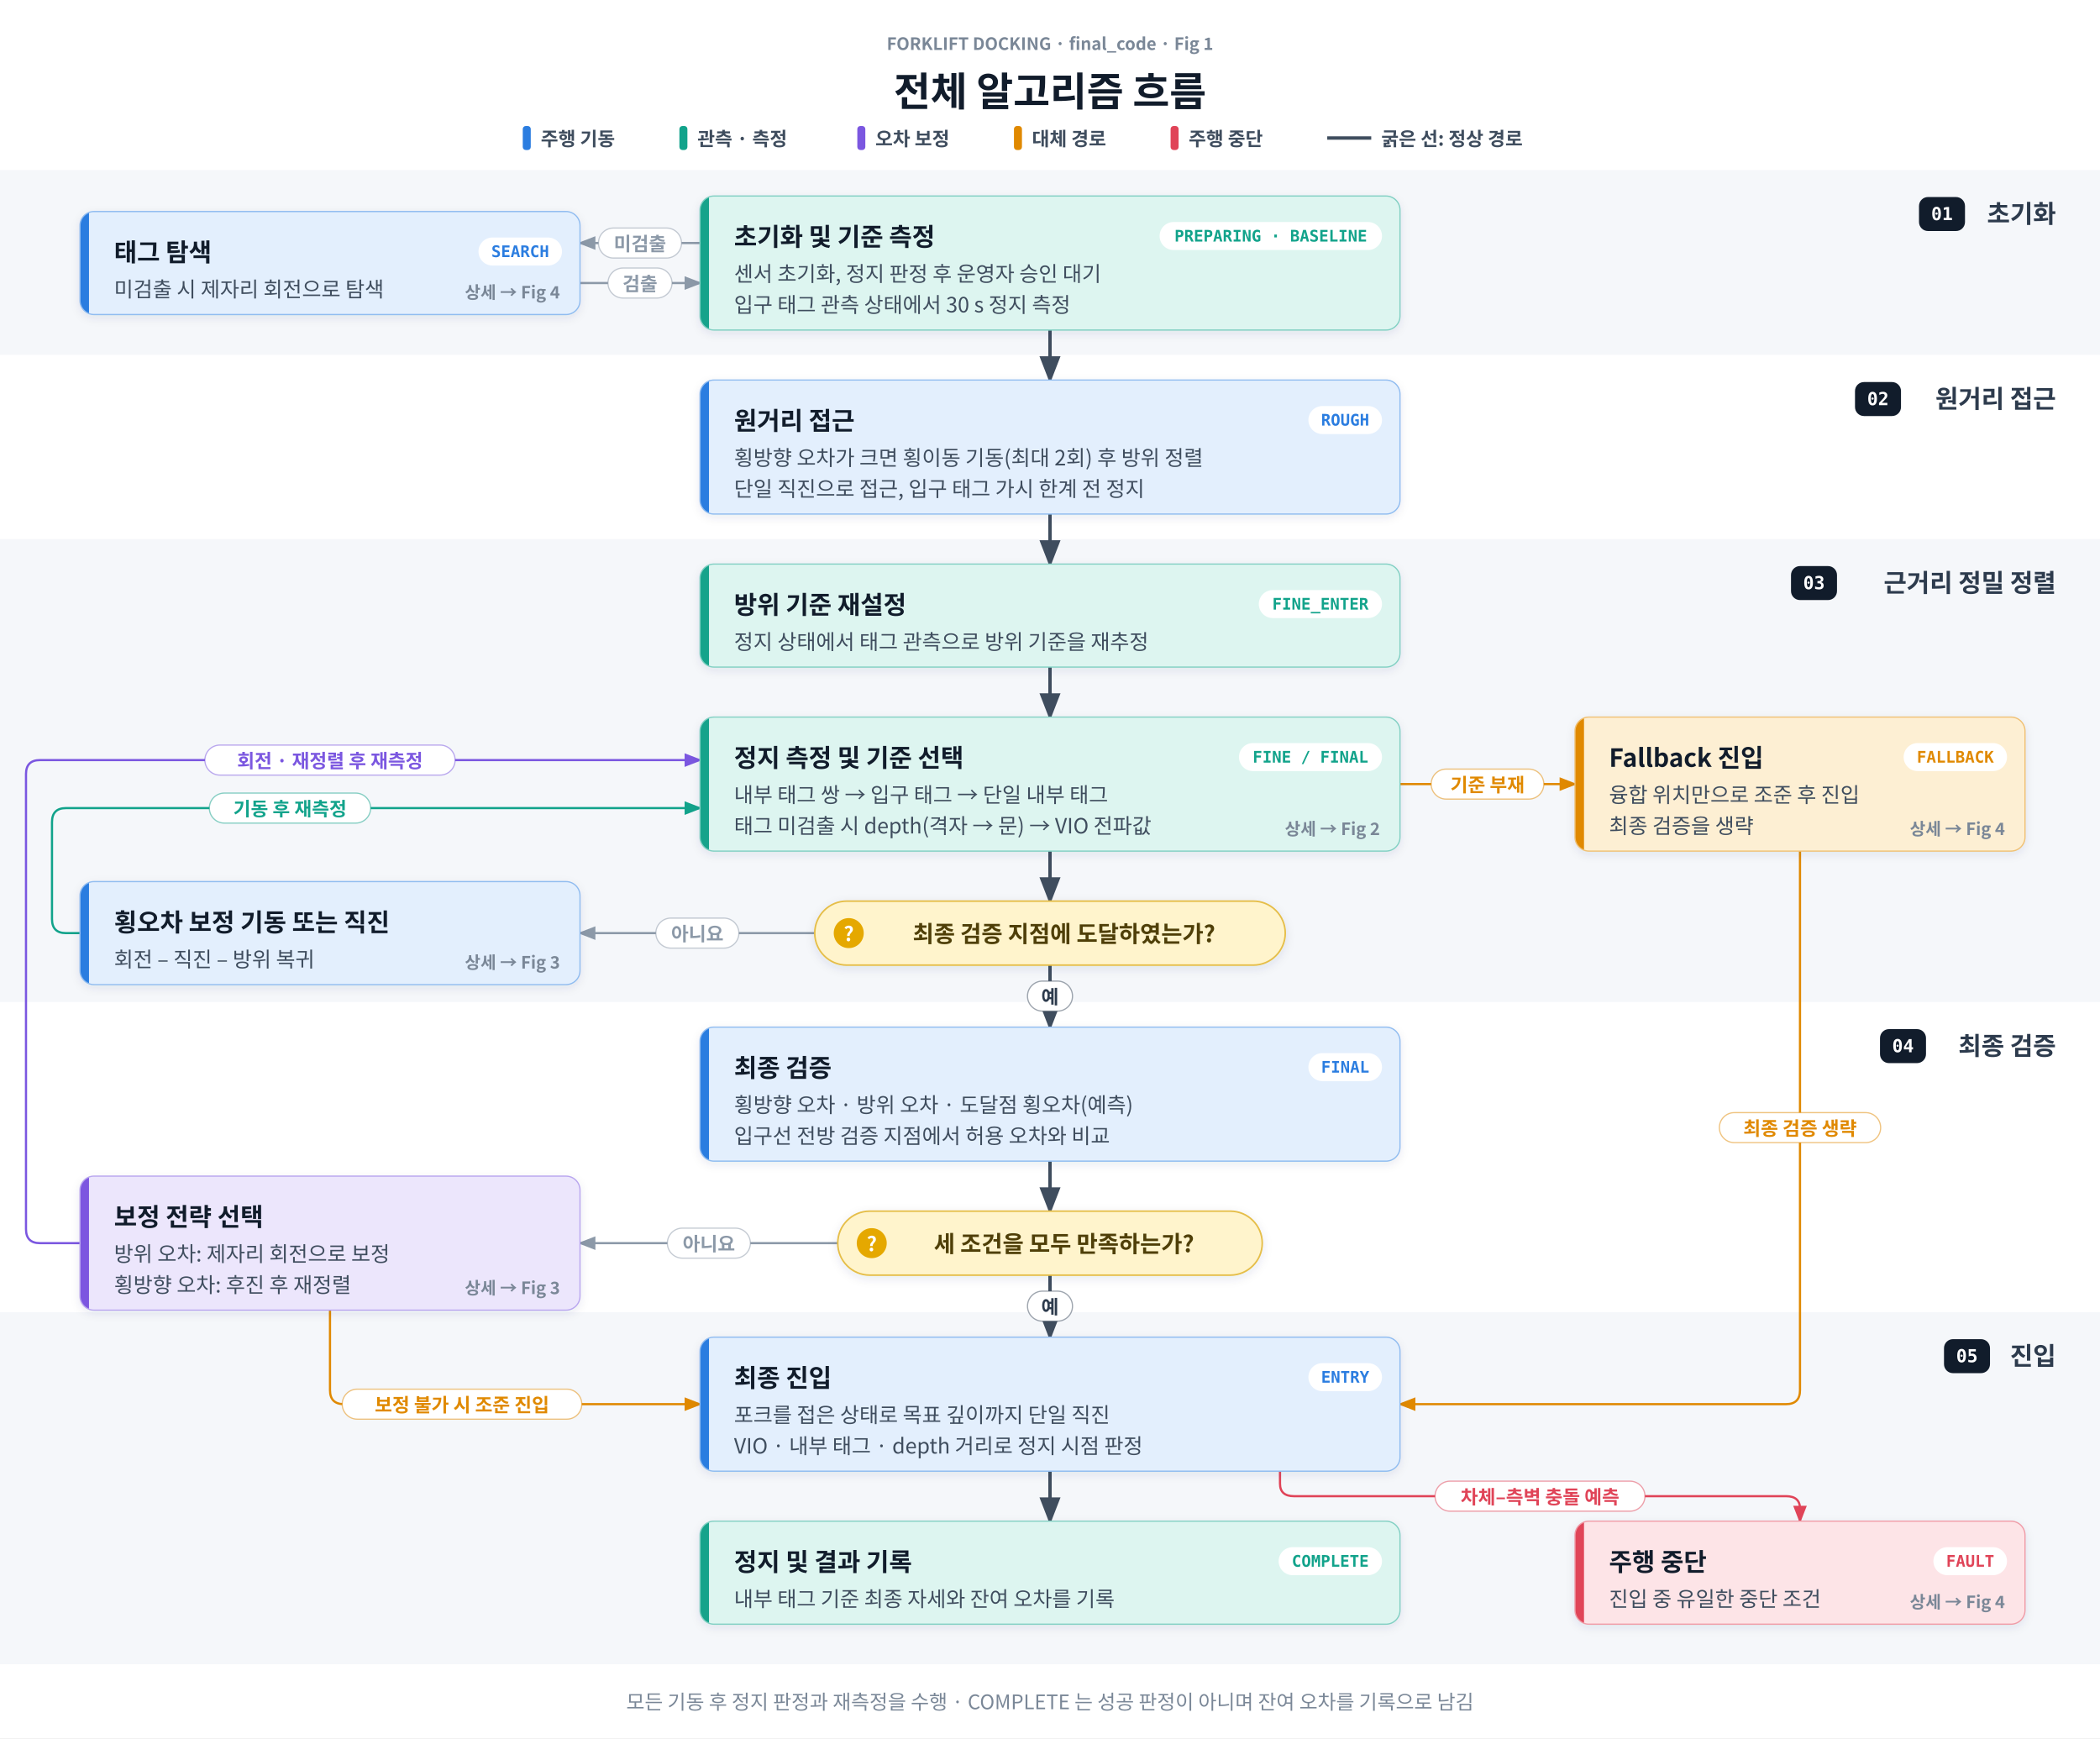
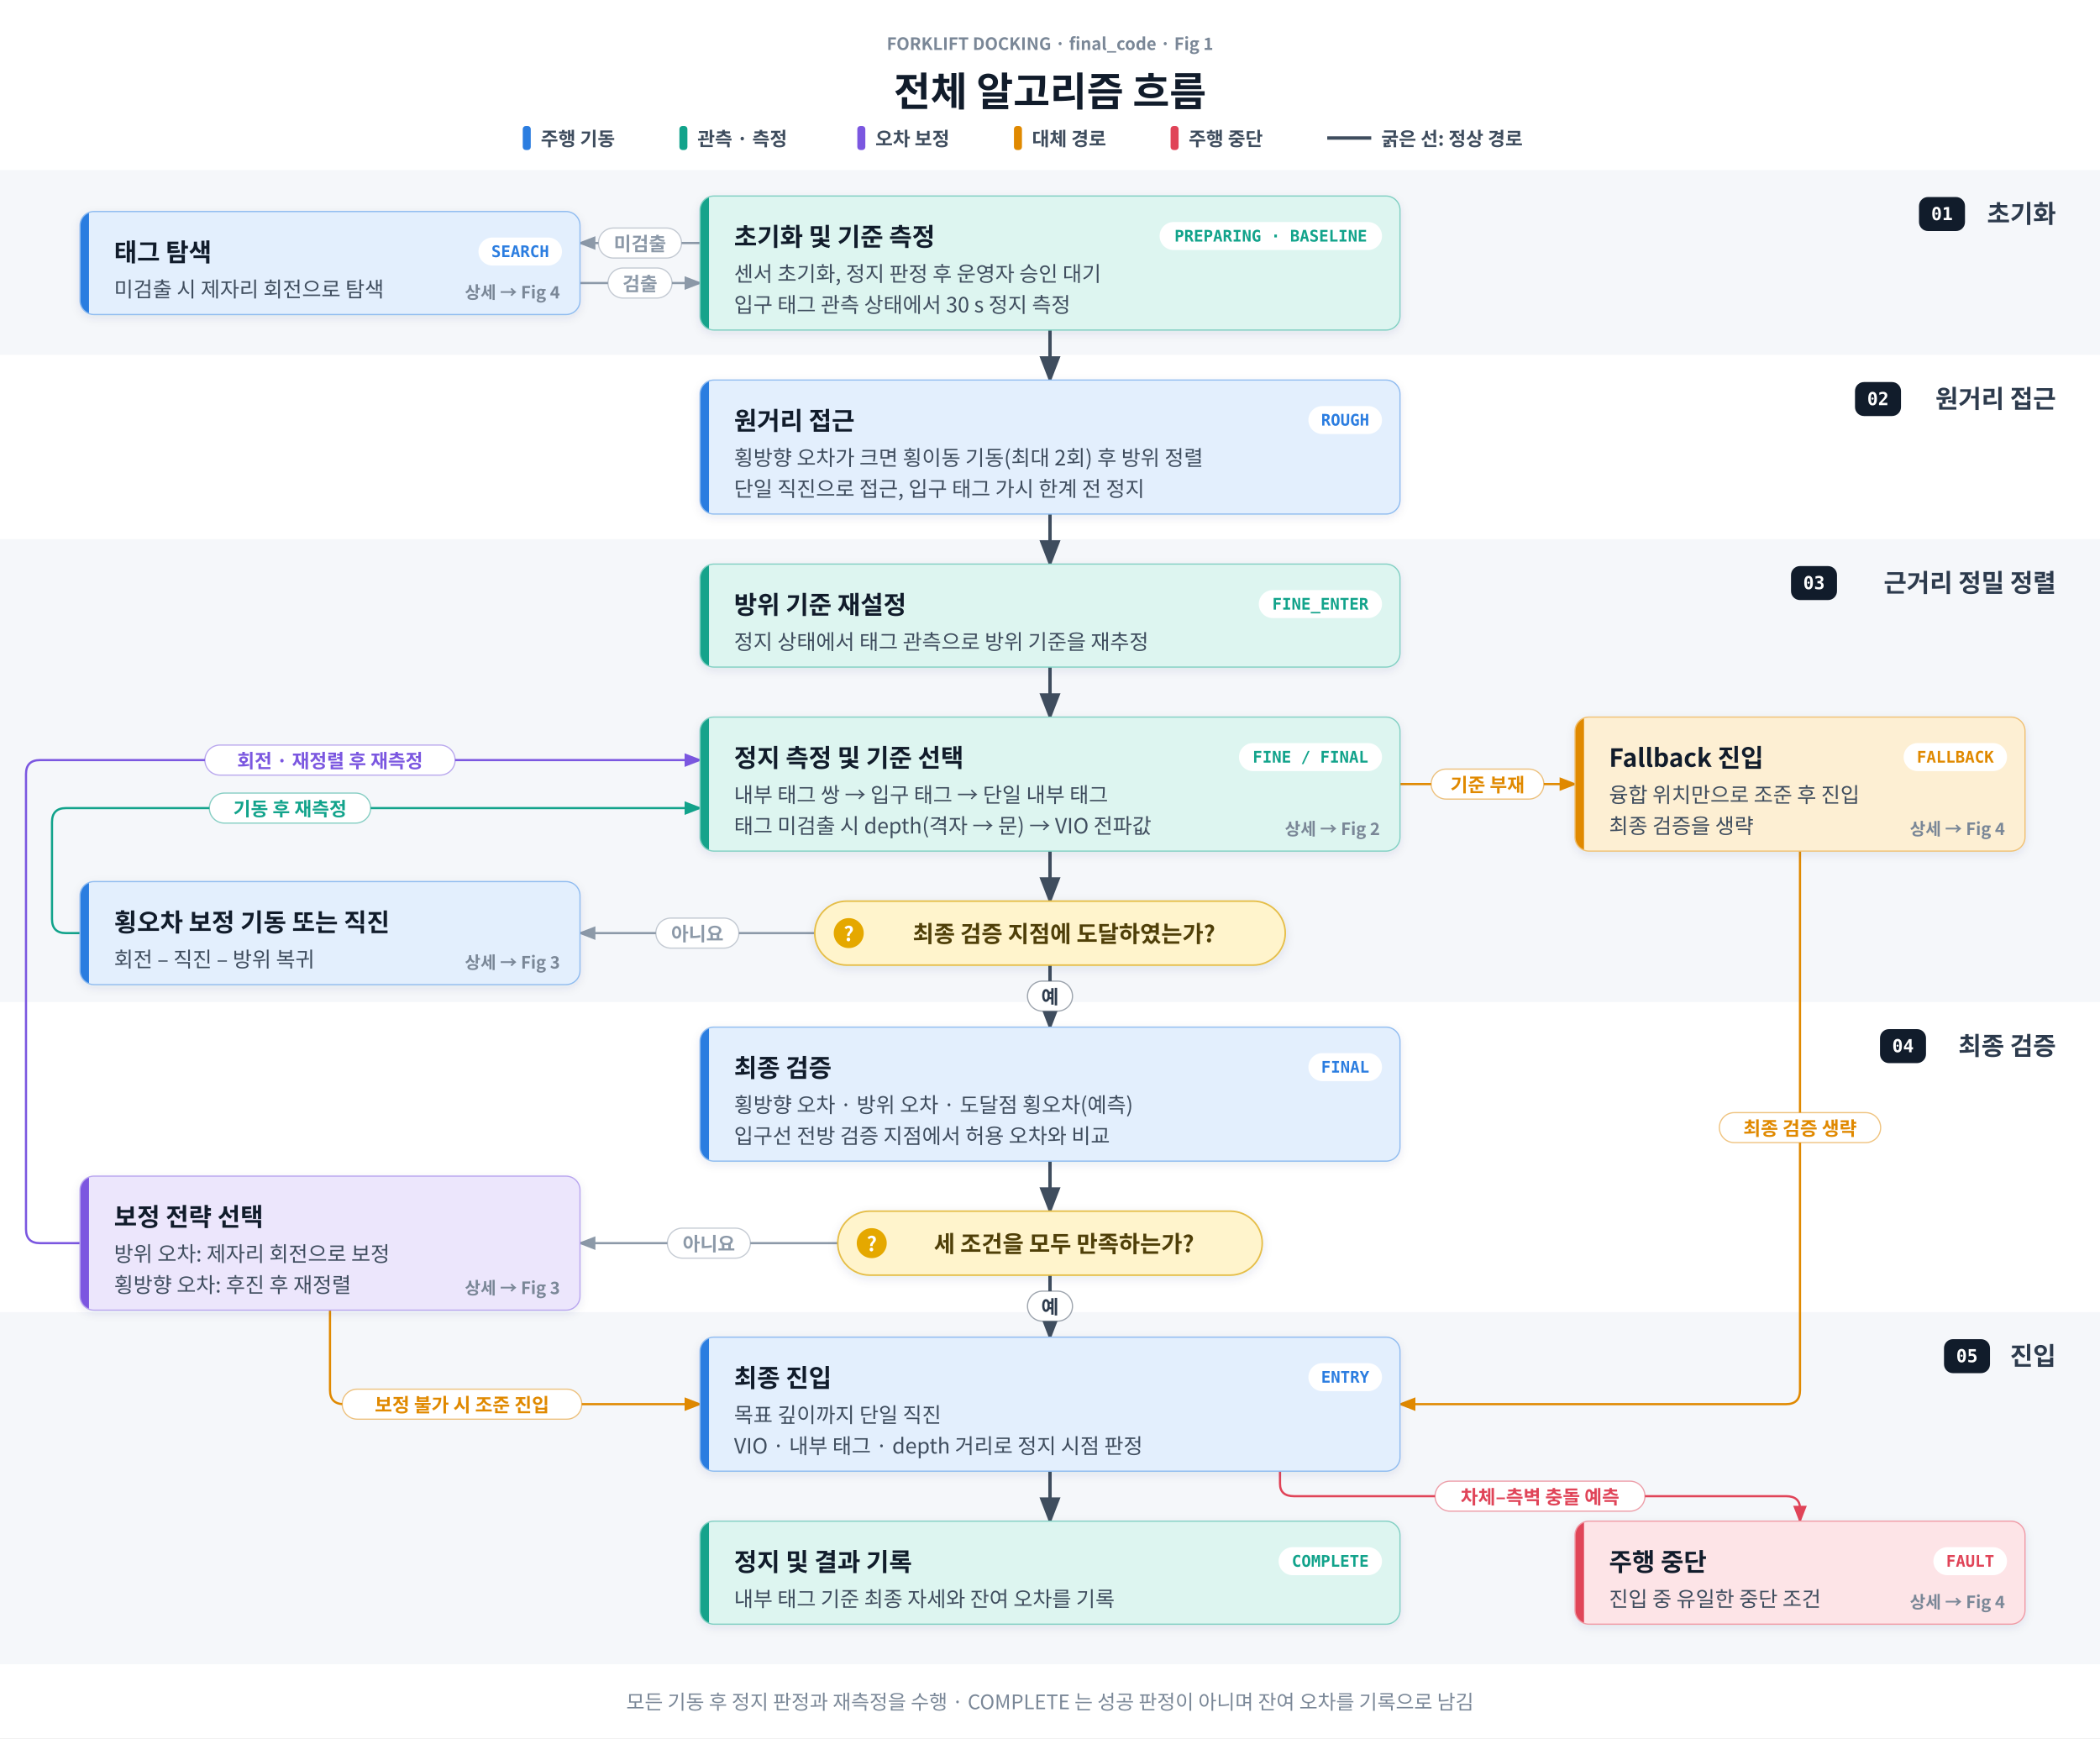
<svg xmlns="http://www.w3.org/2000/svg" width="2100" height="1738" viewBox="0 0 2100 1738" role="img" aria-label="전체 알고리즘 흐름">
  <rect width="2100" height="1738" fill="#FFFFFF" />
  <defs>
    <filter id="soft" x="-10%" y="-20%" width="120%" height="150%">
      <feDropShadow dx="0" dy="3" stdDeviation="5" flood-color="#1B3A5C" flood-opacity="0.10" />
    </filter>
    <marker id="amain" markerWidth="8" markerHeight="7" refX="7" refY="3.5" orient="auto" markerUnits="strokeWidth">
      <path d="M0,0.4 L8,3.5 L0,6.6 Z" fill="#3F4D5E" />
    </marker>
    <marker id="aside" markerWidth="8" markerHeight="7" refX="7" refY="3.5" orient="auto" markerUnits="strokeWidth">
      <path d="M0,0.4 L8,3.5 L0,6.6 Z" fill="#8C99A8" />
    </marker>
    <marker id="aobserve" markerWidth="8" markerHeight="7" refX="7" refY="3.5" orient="auto" markerUnits="strokeWidth">
      <path d="M0,0.4 L8,3.5 L0,6.6 Z" fill="#12A38B" />
    </marker>
    <marker id="acorrect" markerWidth="8" markerHeight="7" refX="7" refY="3.5" orient="auto" markerUnits="strokeWidth">
      <path d="M0,0.4 L8,3.5 L0,6.6 Z" fill="#7B57E0" />
    </marker>
    <marker id="aalt" markerWidth="8" markerHeight="7" refX="7" refY="3.5" orient="auto" markerUnits="strokeWidth">
      <path d="M0,0.4 L8,3.5 L0,6.6 Z" fill="#E08900" />
    </marker>
    <marker id="astop" markerWidth="8" markerHeight="7" refX="7" refY="3.5" orient="auto" markerUnits="strokeWidth">
      <path d="M0,0.4 L8,3.5 L0,6.6 Z" fill="#E04458" />
    </marker>
    <marker id="adrive" markerWidth="8" markerHeight="7" refX="7" refY="3.5" orient="auto" markerUnits="strokeWidth">
      <path d="M0,0.4 L8,3.5 L0,6.6 Z" fill="#2B7DE0" />
    </marker>
  </defs>
  <rect x="0" y="170" width="2100" height="185" fill="#F5F7FA" />
  <text x="2056" y="214" text-anchor="end" dominant-baseline="middle" font-family="Apple SD Gothic Neo, Noto Sans CJK KR, sans-serif" font-size="25" font-weight="800" fill="#2D3B4D">초기화</text>
  <rect x="1919" y="197" width="46" height="34" rx="9" fill="#111C2B" />
  <text x="1942" y="215" text-anchor="middle" dominant-baseline="middle" font-family="SF Mono, Menlo, Consolas, monospace" font-size="18" font-weight="700" fill="#FFFFFF">01</text>
  <rect x="0" y="355" width="2100" height="184" fill="#FFFFFF" />
  <text x="2056" y="399" text-anchor="end" dominant-baseline="middle" font-family="Apple SD Gothic Neo, Noto Sans CJK KR, sans-serif" font-size="25" font-weight="800" fill="#2D3B4D">원거리 접근</text>
  <rect x="1855" y="382" width="46" height="34" rx="9" fill="#111C2B" />
  <text x="1878" y="400" text-anchor="middle" dominant-baseline="middle" font-family="SF Mono, Menlo, Consolas, monospace" font-size="18" font-weight="700" fill="#FFFFFF">02</text>
  <rect x="0" y="539" width="2100" height="463" fill="#F5F7FA" />
  <text x="2056" y="583" text-anchor="end" dominant-baseline="middle" font-family="Apple SD Gothic Neo, Noto Sans CJK KR, sans-serif" font-size="25" font-weight="800" fill="#2D3B4D">근거리 정밀 정렬</text>
  <rect x="1791" y="566" width="46" height="34" rx="9" fill="#111C2B" />
  <text x="1814" y="584" text-anchor="middle" dominant-baseline="middle" font-family="SF Mono, Menlo, Consolas, monospace" font-size="18" font-weight="700" fill="#FFFFFF">03</text>
  <rect x="0" y="1002" width="2100" height="310" fill="#FFFFFF" />
  <text x="2056" y="1046" text-anchor="end" dominant-baseline="middle" font-family="Apple SD Gothic Neo, Noto Sans CJK KR, sans-serif" font-size="25" font-weight="800" fill="#2D3B4D">최종 검증</text>
  <rect x="1880" y="1029" width="46" height="34" rx="9" fill="#111C2B" />
  <text x="1903" y="1047" text-anchor="middle" dominant-baseline="middle" font-family="SF Mono, Menlo, Consolas, monospace" font-size="18" font-weight="700" fill="#FFFFFF">04</text>
  <rect x="0" y="1312" width="2100" height="352" fill="#F5F7FA" />
  <text x="2056" y="1356" text-anchor="end" dominant-baseline="middle" font-family="Apple SD Gothic Neo, Noto Sans CJK KR, sans-serif" font-size="25" font-weight="800" fill="#2D3B4D">진입</text>
  <rect x="1944" y="1339" width="46" height="34" rx="9" fill="#111C2B" />
  <text x="1967" y="1357" text-anchor="middle" dominant-baseline="middle" font-family="SF Mono, Menlo, Consolas, monospace" font-size="18" font-weight="700" fill="#FFFFFF">05</text>
  <text x="1050" y="44" text-anchor="middle" dominant-baseline="middle" font-family="Apple SD Gothic Neo, Noto Sans CJK KR, sans-serif" font-size="17" font-weight="600" fill="#7A8797">FORKLIFT DOCKING · final_code · Fig 1</text>
  <text x="1050" y="92" text-anchor="middle" dominant-baseline="middle" font-family="Apple SD Gothic Neo, Noto Sans CJK KR, sans-serif" font-size="40" font-weight="800" fill="#111C2B">전체 알고리즘 흐름</text>
  <rect x="522.76" y="126" width="8" height="24" rx="3" fill="#2B7DE0" />
  <text x="540.76" y="139" text-anchor="start" dominant-baseline="middle" font-family="Apple SD Gothic Neo, Noto Sans CJK KR, sans-serif" font-size="19" font-weight="600" fill="#3F4D5E">주행 기동</text>
  <rect x="679.4" y="126" width="8" height="24" rx="3" fill="#12A38B" />
  <text x="697.4" y="139" text-anchor="start" dominant-baseline="middle" font-family="Apple SD Gothic Neo, Noto Sans CJK KR, sans-serif" font-size="19" font-weight="600" fill="#3F4D5E">관측 · 측정</text>
  <rect x="857.32" y="126" width="8" height="24" rx="3" fill="#7B57E0" />
  <text x="875.32" y="139" text-anchor="start" dominant-baseline="middle" font-family="Apple SD Gothic Neo, Noto Sans CJK KR, sans-serif" font-size="19" font-weight="600" fill="#3F4D5E">오차 보정</text>
  <rect x="1013.96" y="126" width="8" height="24" rx="3" fill="#E08900" />
  <text x="1031.96" y="139" text-anchor="start" dominant-baseline="middle" font-family="Apple SD Gothic Neo, Noto Sans CJK KR, sans-serif" font-size="19" font-weight="600" fill="#3F4D5E">대체 경로</text>
  <rect x="1170.6" y="126" width="8" height="24" rx="3" fill="#E04458" />
  <text x="1188.6" y="139" text-anchor="start" dominant-baseline="middle" font-family="Apple SD Gothic Neo, Noto Sans CJK KR, sans-serif" font-size="19" font-weight="600" fill="#3F4D5E">주행 중단</text>
  <line x1="1327.24" y1="138" x2="1371.24" y2="138" stroke="#3F4D5E" stroke-width="3.4" />
  <text x="1381.24" y="139" text-anchor="start" dominant-baseline="middle" font-family="Apple SD Gothic Neo, Noto Sans CJK KR, sans-serif" font-size="19" font-weight="600" fill="#3F4D5E">굵은 선: 정상 경로</text>
  <path d="M1050,330 L1050,380" fill="none" stroke="#3F4D5E" stroke-width="3.4" marker-end="url(#amain)" />
  <path d="M700,243 L580,243" fill="none" stroke="#8C99A8" stroke-width="2.2" marker-end="url(#aside)" />
  <rect x="598.5" y="228" width="83" height="30" rx="15" fill="#FFFFFF" stroke="#8C99A8" stroke-opacity="0.5" stroke-width="1.2" />
  <text x="640" y="244" text-anchor="middle" dominant-baseline="middle" font-family="Apple SD Gothic Neo, Noto Sans CJK KR, sans-serif" font-size="19" font-weight="600" fill="#8C99A8">미검출</text>
  <path d="M580,283 L700,283" fill="none" stroke="#8C99A8" stroke-width="2.2" marker-end="url(#aside)" />
  <rect x="608" y="268" width="64" height="30" rx="15" fill="#FFFFFF" stroke="#8C99A8" stroke-opacity="0.5" stroke-width="1.2" />
  <text x="640" y="284" text-anchor="middle" dominant-baseline="middle" font-family="Apple SD Gothic Neo, Noto Sans CJK KR, sans-serif" font-size="19" font-weight="600" fill="#8C99A8">검출</text>
  <path d="M1050,514 L1050,564" fill="none" stroke="#3F4D5E" stroke-width="3.4" marker-end="url(#amain)" />
  <path d="M1050,667 L1050,717" fill="none" stroke="#3F4D5E" stroke-width="3.4" marker-end="url(#amain)" />
  <path d="M1050,851 L1050,901" fill="none" stroke="#3F4D5E" stroke-width="3.4" marker-end="url(#amain)" />
  <path d="M1400,784 L1575,784" fill="none" stroke="#E08900" stroke-width="2.2" marker-end="url(#aalt)" />
  <rect x="1431.18" y="769" width="112.64" height="30" rx="15" fill="#FFFFFF" stroke="#E08900" stroke-opacity="0.5" stroke-width="1.2" />
  <text x="1487.5" y="785" text-anchor="middle" dominant-baseline="middle" font-family="Apple SD Gothic Neo, Noto Sans CJK KR, sans-serif" font-size="19" font-weight="600" fill="#E08900">기준 부재</text>
  <path d="M814.74,933 L580,933" fill="none" stroke="#8C99A8" stroke-width="2.2" marker-end="url(#aside)" />
  <rect x="655.87" y="918" width="83" height="30" rx="15" fill="#FFFFFF" stroke="#8C99A8" stroke-opacity="0.5" stroke-width="1.2" />
  <text x="697.37" y="934" text-anchor="middle" dominant-baseline="middle" font-family="Apple SD Gothic Neo, Noto Sans CJK KR, sans-serif" font-size="19" font-weight="600" fill="#8C99A8">아니요</text>
  <path d="M1050,965 L1050,1027" fill="none" stroke="#3F4D5E" stroke-width="3.4" marker-end="url(#amain)" />
  <rect x="1027.5" y="981" width="45" height="30" rx="15" fill="#FFFFFF" stroke="#3F4D5E" stroke-opacity="0.5" stroke-width="1.2" />
  <text x="1050" y="997" text-anchor="middle" dominant-baseline="middle" font-family="Apple SD Gothic Neo, Noto Sans CJK KR, sans-serif" font-size="19" font-weight="600" fill="#2D3B4D">예</text>
  <path d="M1050,1161 L1050,1211" fill="none" stroke="#3F4D5E" stroke-width="3.4" marker-end="url(#amain)" />
  <path d="M837.74,1243 L580,1243" fill="none" stroke="#8C99A8" stroke-width="2.2" marker-end="url(#aside)" />
  <rect x="667.37" y="1228" width="83" height="30" rx="15" fill="#FFFFFF" stroke="#8C99A8" stroke-opacity="0.5" stroke-width="1.2" />
  <text x="708.87" y="1244" text-anchor="middle" dominant-baseline="middle" font-family="Apple SD Gothic Neo, Noto Sans CJK KR, sans-serif" font-size="19" font-weight="600" fill="#8C99A8">아니요</text>
  <path d="M1050,1275 L1050,1337" fill="none" stroke="#3F4D5E" stroke-width="3.4" marker-end="url(#amain)" />
  <rect x="1027.5" y="1291" width="45" height="30" rx="15" fill="#FFFFFF" stroke="#3F4D5E" stroke-opacity="0.5" stroke-width="1.2" />
  <text x="1050" y="1307" text-anchor="middle" dominant-baseline="middle" font-family="Apple SD Gothic Neo, Noto Sans CJK KR, sans-serif" font-size="19" font-weight="600" fill="#2D3B4D">예</text>
  <path d="M80,933 L66,933 Q52,933 52,919 L52,822 Q52,808 66,808 L700,808" fill="none" stroke="#12A38B" stroke-width="2.2" marker-end="url(#aobserve)" />
  <rect x="209.36" y="793" width="161.28" height="30" rx="15" fill="#FFFFFF" stroke="#12A38B" stroke-opacity="0.5" stroke-width="1.2" />
  <text x="290" y="809" text-anchor="middle" dominant-baseline="middle" font-family="Apple SD Gothic Neo, Noto Sans CJK KR, sans-serif" font-size="19" font-weight="600" fill="#12A38B">기동 후 재측정</text>
  <path d="M80,1243 L40,1243 Q26,1243 26,1229 L26,774 Q26,760 40,760 L700,760" fill="none" stroke="#7B57E0" stroke-width="2.2" marker-end="url(#acorrect)" />
  <rect x="204.9" y="745" width="250.2" height="30" rx="15" fill="#FFFFFF" stroke="#7B57E0" stroke-opacity="0.5" stroke-width="1.2" />
  <text x="330" y="761" text-anchor="middle" dominant-baseline="middle" font-family="Apple SD Gothic Neo, Noto Sans CJK KR, sans-serif" font-size="19" font-weight="600" fill="#7B57E0">회전 · 재정렬 후 재측정</text>
  <path d="M330,1310 L330,1390 Q330,1404 344,1404 L700,1404" fill="none" stroke="#E08900" stroke-width="2.2" marker-end="url(#aalt)" />
  <rect x="342.22" y="1389" width="239.56" height="30" rx="15" fill="#FFFFFF" stroke="#E08900" stroke-opacity="0.5" stroke-width="1.2" />
  <text x="462" y="1405" text-anchor="middle" dominant-baseline="middle" font-family="Apple SD Gothic Neo, Noto Sans CJK KR, sans-serif" font-size="19" font-weight="600" fill="#E08900">보정 불가 시 조준 진입</text>
  <path d="M1800,851 L1800,1390 Q1800,1404 1786,1404 L1400,1404" fill="none" stroke="#E08900" stroke-width="2.2" marker-end="url(#aalt)" />
  <rect x="1719.36" y="1112.5" width="161.28" height="30" rx="15" fill="#FFFFFF" stroke="#E08900" stroke-opacity="0.5" stroke-width="1.2" />
  <text x="1800" y="1128.5" text-anchor="middle" dominant-baseline="middle" font-family="Apple SD Gothic Neo, Noto Sans CJK KR, sans-serif" font-size="19" font-weight="600" fill="#E08900">최종 검증 생략</text>
  <path d="M1050,1471 L1050,1521" fill="none" stroke="#3F4D5E" stroke-width="3.4" marker-end="url(#amain)" />
  <path d="M1280,1471 L1280,1483.5 Q1280,1496 1294,1496 L1786,1496 Q1800,1496 1800,1508.5 L1800,1521" fill="none" stroke="#E04458" stroke-width="2.2" marker-end="url(#astop)" />
  <rect x="1435.04" y="1481" width="209.92" height="30" rx="15" fill="#FFFFFF" stroke="#E04458" stroke-opacity="0.5" stroke-width="1.2" />
  <text x="1540" y="1497" text-anchor="middle" dominant-baseline="middle" font-family="Apple SD Gothic Neo, Noto Sans CJK KR, sans-serif" font-size="19" font-weight="600" fill="#E04458">차체–측벽 충돌 예측</text>
  <rect x="700" y="196" width="700" height="134" rx="14" fill="#12A38B" filter="url(#soft)" />
  <path d="M709,196 H1386 A14,14 0 0 1 1400,210 V316 A14,14 0 0 1 1386,330 H709 Z" fill="#DDF5F0" />
  <rect x="700" y="196" width="700" height="134" rx="14" fill="none" stroke="#82D0C3" stroke-width="1.2" />
  <text x="734" y="237" text-anchor="start" dominant-baseline="middle" font-family="Apple SD Gothic Neo, Noto Sans CJK KR, sans-serif" font-size="25" font-weight="700" fill="#111C2B">초기화 및 기준 측정</text>
  <rect x="1159.6" y="222" width="222.4" height="28" rx="14" fill="#FFFFFF" />
  <text x="1270.8" y="237" text-anchor="middle" dominant-baseline="middle" font-family="SF Mono, Menlo, Consolas, monospace" font-size="16" font-weight="600" fill="#12A38B">PREPARING · BASELINE</text>
  <text x="734" y="274" text-anchor="start" dominant-baseline="middle" font-family="Apple SD Gothic Neo, Noto Sans CJK KR, sans-serif" font-size="21" font-weight="400" fill="#3F4D5E">센서 초기화, 정지 판정 후 운영자 승인 대기</text>
  <text x="734" y="305" text-anchor="start" dominant-baseline="middle" font-family="Apple SD Gothic Neo, Noto Sans CJK KR, sans-serif" font-size="21" font-weight="400" fill="#3F4D5E">입구 태그 관측 상태에서 30 s 정지 측정</text>
  <rect x="700" y="380" width="700" height="134" rx="14" fill="#2B7DE0" filter="url(#soft)" />
  <path d="M709,380 H1386 A14,14 0 0 1 1400,394 V500 A14,14 0 0 1 1386,514 H709 Z" fill="#E3EFFD" />
  <rect x="700" y="380" width="700" height="134" rx="14" fill="none" stroke="#90BCF0" stroke-width="1.2" />
  <text x="734" y="421" text-anchor="start" dominant-baseline="middle" font-family="Apple SD Gothic Neo, Noto Sans CJK KR, sans-serif" font-size="25" font-weight="700" fill="#111C2B">원거리 접근</text>
  <rect x="1308.4" y="406" width="73.6" height="28" rx="14" fill="#FFFFFF" />
  <text x="1345.2" y="421" text-anchor="middle" dominant-baseline="middle" font-family="SF Mono, Menlo, Consolas, monospace" font-size="16" font-weight="600" fill="#2B7DE0">ROUGH</text>
  <text x="734" y="458" text-anchor="start" dominant-baseline="middle" font-family="Apple SD Gothic Neo, Noto Sans CJK KR, sans-serif" font-size="21" font-weight="400" fill="#3F4D5E">횡방향 오차가 크면 횡이동 기동(최대 2회) 후 방위 정렬</text>
  <text x="734" y="489" text-anchor="start" dominant-baseline="middle" font-family="Apple SD Gothic Neo, Noto Sans CJK KR, sans-serif" font-size="21" font-weight="400" fill="#3F4D5E">단일 직진으로 접근, 입구 태그 가시 한계 전 정지</text>
  <rect x="700" y="564" width="700" height="103" rx="14" fill="#12A38B" filter="url(#soft)" />
  <path d="M709,564 H1386 A14,14 0 0 1 1400,578 V653 A14,14 0 0 1 1386,667 H709 Z" fill="#DDF5F0" />
  <rect x="700" y="564" width="700" height="103" rx="14" fill="none" stroke="#82D0C3" stroke-width="1.2" />
  <text x="734" y="605" text-anchor="start" dominant-baseline="middle" font-family="Apple SD Gothic Neo, Noto Sans CJK KR, sans-serif" font-size="25" font-weight="700" fill="#111C2B">방위 기준 재설정</text>
  <rect x="1258.8" y="590" width="123.2" height="28" rx="14" fill="#FFFFFF" />
  <text x="1320.4" y="605" text-anchor="middle" dominant-baseline="middle" font-family="SF Mono, Menlo, Consolas, monospace" font-size="16" font-weight="600" fill="#12A38B">FINE_ENTER</text>
  <text x="734" y="642" text-anchor="start" dominant-baseline="middle" font-family="Apple SD Gothic Neo, Noto Sans CJK KR, sans-serif" font-size="21" font-weight="400" fill="#3F4D5E">정지 상태에서 태그 관측으로 방위 기준을 재추정</text>
  <rect x="700" y="717" width="700" height="134" rx="14" fill="#12A38B" filter="url(#soft)" />
  <path d="M709,717 H1386 A14,14 0 0 1 1400,731 V837 A14,14 0 0 1 1386,851 H709 Z" fill="#DDF5F0" />
  <rect x="700" y="717" width="700" height="134" rx="14" fill="none" stroke="#82D0C3" stroke-width="1.2" />
  <text x="734" y="758" text-anchor="start" dominant-baseline="middle" font-family="Apple SD Gothic Neo, Noto Sans CJK KR, sans-serif" font-size="25" font-weight="700" fill="#111C2B">정지 측정 및 기준 선택</text>
  <rect x="1238.96" y="743" width="143.04" height="28" rx="14" fill="#FFFFFF" />
  <text x="1310.48" y="758" text-anchor="middle" dominant-baseline="middle" font-family="SF Mono, Menlo, Consolas, monospace" font-size="16" font-weight="600" fill="#12A38B">FINE / FINAL</text>
  <text x="734" y="795" text-anchor="start" dominant-baseline="middle" font-family="Apple SD Gothic Neo, Noto Sans CJK KR, sans-serif" font-size="21" font-weight="400" fill="#3F4D5E">내부 태그 쌍 → 입구 태그 → 단일 내부 태그</text>
  <text x="734" y="826" text-anchor="start" dominant-baseline="middle" font-family="Apple SD Gothic Neo, Noto Sans CJK KR, sans-serif" font-size="21" font-weight="400" fill="#3F4D5E">태그 미검출 시 depth(격자 → 문) → VIO 전파값</text>
  <text x="1380" y="829" text-anchor="end" dominant-baseline="middle" font-family="Apple SD Gothic Neo, Noto Sans CJK KR, sans-serif" font-size="17" font-weight="600" fill="#7A8797">상세 → Fig 2</text>
  <rect x="814.74" y="901" width="470.52" height="64" rx="32" fill="#FFF4CC" stroke="#E5BE4A" stroke-width="1.6" filter="url(#soft)" />
  <circle cx="848.74" cy="933" r="15" fill="#E5A800" />
  <text x="848.74" y="934" text-anchor="middle" dominant-baseline="middle" font-family="Apple SD Gothic Neo, Noto Sans CJK KR, sans-serif" font-size="20" font-weight="800" fill="#FFFFFF">?</text>
  <text x="1064" y="934" text-anchor="middle" dominant-baseline="middle" font-family="Apple SD Gothic Neo, Noto Sans CJK KR, sans-serif" font-size="23" font-weight="700" fill="#4F3F08">최종 검증 지점에 도달하였는가?</text>
  <rect x="700" y="1027" width="700" height="134" rx="14" fill="#2B7DE0" filter="url(#soft)" />
  <path d="M709,1027 H1386 A14,14 0 0 1 1400,1041 V1147 A14,14 0 0 1 1386,1161 H709 Z" fill="#E3EFFD" />
  <rect x="700" y="1027" width="700" height="134" rx="14" fill="none" stroke="#90BCF0" stroke-width="1.2" />
  <text x="734" y="1068" text-anchor="start" dominant-baseline="middle" font-family="Apple SD Gothic Neo, Noto Sans CJK KR, sans-serif" font-size="25" font-weight="700" fill="#111C2B">최종 검증</text>
  <rect x="1308.4" y="1053" width="73.6" height="28" rx="14" fill="#FFFFFF" />
  <text x="1345.2" y="1068" text-anchor="middle" dominant-baseline="middle" font-family="SF Mono, Menlo, Consolas, monospace" font-size="16" font-weight="600" fill="#2B7DE0">FINAL</text>
  <text x="734" y="1105" text-anchor="start" dominant-baseline="middle" font-family="Apple SD Gothic Neo, Noto Sans CJK KR, sans-serif" font-size="21" font-weight="400" fill="#3F4D5E">횡방향 오차 · 방위 오차 · 도달점 횡오차(예측)</text>
  <text x="734" y="1136" text-anchor="start" dominant-baseline="middle" font-family="Apple SD Gothic Neo, Noto Sans CJK KR, sans-serif" font-size="21" font-weight="400" fill="#3F4D5E">입구선 전방 검증 지점에서 허용 오차와 비교</text>
  <rect x="837.74" y="1211" width="424.52" height="64" rx="32" fill="#FFF4CC" stroke="#E5BE4A" stroke-width="1.6" filter="url(#soft)" />
  <circle cx="871.74" cy="1243" r="15" fill="#E5A800" />
  <text x="871.74" y="1244" text-anchor="middle" dominant-baseline="middle" font-family="Apple SD Gothic Neo, Noto Sans CJK KR, sans-serif" font-size="20" font-weight="800" fill="#FFFFFF">?</text>
  <text x="1064" y="1244" text-anchor="middle" dominant-baseline="middle" font-family="Apple SD Gothic Neo, Noto Sans CJK KR, sans-serif" font-size="23" font-weight="700" fill="#4F3F08">세 조건을 모두 만족하는가?</text>
  <rect x="700" y="1337" width="700" height="134" rx="14" fill="#2B7DE0" filter="url(#soft)" />
  <path d="M709,1337 H1386 A14,14 0 0 1 1400,1351 V1457 A14,14 0 0 1 1386,1471 H709 Z" fill="#E3EFFD" />
  <rect x="700" y="1337" width="700" height="134" rx="14" fill="none" stroke="#90BCF0" stroke-width="1.2" />
  <text x="734" y="1378" text-anchor="start" dominant-baseline="middle" font-family="Apple SD Gothic Neo, Noto Sans CJK KR, sans-serif" font-size="25" font-weight="700" fill="#111C2B">최종 진입</text>
  <rect x="1308.4" y="1363" width="73.6" height="28" rx="14" fill="#FFFFFF" />
  <text x="1345.2" y="1378" text-anchor="middle" dominant-baseline="middle" font-family="SF Mono, Menlo, Consolas, monospace" font-size="16" font-weight="600" fill="#2B7DE0">ENTRY</text>
-   <text x="734" y="1415" text-anchor="start" dominant-baseline="middle" font-family="Apple SD Gothic Neo, Noto Sans CJK KR, sans-serif" font-size="21" font-weight="400" fill="#3F4D5E">포크를 접은 상태로 목표 깊이까지 단일 직진</text>
+   <text x="734" y="1415" text-anchor="start" dominant-baseline="middle" font-family="Apple SD Gothic Neo, Noto Sans CJK KR, sans-serif" font-size="21" font-weight="400" fill="#3F4D5E">목표 깊이까지 단일 직진</text>
  <text x="734" y="1446" text-anchor="start" dominant-baseline="middle" font-family="Apple SD Gothic Neo, Noto Sans CJK KR, sans-serif" font-size="21" font-weight="400" fill="#3F4D5E">VIO · 내부 태그 · depth 거리로 정지 시점 판정</text>
  <rect x="700" y="1521" width="700" height="103" rx="14" fill="#12A38B" filter="url(#soft)" />
  <path d="M709,1521 H1386 A14,14 0 0 1 1400,1535 V1610 A14,14 0 0 1 1386,1624 H709 Z" fill="#DDF5F0" />
  <rect x="700" y="1521" width="700" height="103" rx="14" fill="none" stroke="#82D0C3" stroke-width="1.2" />
  <text x="734" y="1562" text-anchor="start" dominant-baseline="middle" font-family="Apple SD Gothic Neo, Noto Sans CJK KR, sans-serif" font-size="25" font-weight="700" fill="#111C2B">정지 및 결과 기록</text>
  <rect x="1278.64" y="1547" width="103.36" height="28" rx="14" fill="#FFFFFF" />
  <text x="1330.32" y="1562" text-anchor="middle" dominant-baseline="middle" font-family="SF Mono, Menlo, Consolas, monospace" font-size="16" font-weight="600" fill="#12A38B">COMPLETE</text>
  <text x="734" y="1599" text-anchor="start" dominant-baseline="middle" font-family="Apple SD Gothic Neo, Noto Sans CJK KR, sans-serif" font-size="21" font-weight="400" fill="#3F4D5E">내부 태그 기준 최종 자세와 잔여 오차를 기록</text>
  <rect x="80" y="211.5" width="500" height="103" rx="14" fill="#2B7DE0" filter="url(#soft)" />
  <path d="M89,211.5 H566 A14,14 0 0 1 580,225.5 V300.5 A14,14 0 0 1 566,314.5 H89 Z" fill="#E3EFFD" />
  <rect x="80" y="211.5" width="500" height="103" rx="14" fill="none" stroke="#90BCF0" stroke-width="1.2" />
  <text x="114" y="252.5" text-anchor="start" dominant-baseline="middle" font-family="Apple SD Gothic Neo, Noto Sans CJK KR, sans-serif" font-size="25" font-weight="700" fill="#111C2B">태그 탐색</text>
  <rect x="478.48" y="237.5" width="83.52" height="28" rx="14" fill="#FFFFFF" />
  <text x="520.24" y="252.5" text-anchor="middle" dominant-baseline="middle" font-family="SF Mono, Menlo, Consolas, monospace" font-size="16" font-weight="600" fill="#2B7DE0">SEARCH</text>
  <text x="114" y="289.5" text-anchor="start" dominant-baseline="middle" font-family="Apple SD Gothic Neo, Noto Sans CJK KR, sans-serif" font-size="21" font-weight="400" fill="#3F4D5E">미검출 시 제자리 회전으로 탐색</text>
  <text x="560" y="292.5" text-anchor="end" dominant-baseline="middle" font-family="Apple SD Gothic Neo, Noto Sans CJK KR, sans-serif" font-size="17" font-weight="600" fill="#7A8797">상세 → Fig 4</text>
  <rect x="1575" y="717" width="450" height="134" rx="14" fill="#E08900" filter="url(#soft)" />
  <path d="M1584,717 H2011 A14,14 0 0 1 2025,731 V837 A14,14 0 0 1 2011,851 H1584 Z" fill="#FDEFD3" />
  <rect x="1575" y="717" width="450" height="134" rx="14" fill="none" stroke="#F0C174" stroke-width="1.2" />
  <text x="1609" y="758" text-anchor="start" dominant-baseline="middle" font-family="Apple SD Gothic Neo, Noto Sans CJK KR, sans-serif" font-size="25" font-weight="700" fill="#111C2B">Fallback 진입</text>
  <rect x="1903.64" y="743" width="103.36" height="28" rx="14" fill="#FFFFFF" />
  <text x="1955.32" y="758" text-anchor="middle" dominant-baseline="middle" font-family="SF Mono, Menlo, Consolas, monospace" font-size="16" font-weight="600" fill="#E08900">FALLBACK</text>
  <text x="1609" y="795" text-anchor="start" dominant-baseline="middle" font-family="Apple SD Gothic Neo, Noto Sans CJK KR, sans-serif" font-size="21" font-weight="400" fill="#3F4D5E">융합 위치만으로 조준 후 진입</text>
  <text x="1609" y="826" text-anchor="start" dominant-baseline="middle" font-family="Apple SD Gothic Neo, Noto Sans CJK KR, sans-serif" font-size="21" font-weight="400" fill="#3F4D5E">최종 검증을 생략</text>
  <text x="2005" y="829" text-anchor="end" dominant-baseline="middle" font-family="Apple SD Gothic Neo, Noto Sans CJK KR, sans-serif" font-size="17" font-weight="600" fill="#7A8797">상세 → Fig 4</text>
  <rect x="80" y="881.5" width="500" height="103" rx="14" fill="#2B7DE0" filter="url(#soft)" />
  <path d="M89,881.5 H566 A14,14 0 0 1 580,895.5 V970.5 A14,14 0 0 1 566,984.5 H89 Z" fill="#E3EFFD" />
  <rect x="80" y="881.5" width="500" height="103" rx="14" fill="none" stroke="#90BCF0" stroke-width="1.2" />
  <text x="114" y="922.5" text-anchor="start" dominant-baseline="middle" font-family="Apple SD Gothic Neo, Noto Sans CJK KR, sans-serif" font-size="25" font-weight="700" fill="#111C2B">횡오차 보정 기동 또는 직진</text>
  <text x="114" y="959.5" text-anchor="start" dominant-baseline="middle" font-family="Apple SD Gothic Neo, Noto Sans CJK KR, sans-serif" font-size="21" font-weight="400" fill="#3F4D5E">회전 – 직진 – 방위 복귀</text>
  <text x="560" y="962.5" text-anchor="end" dominant-baseline="middle" font-family="Apple SD Gothic Neo, Noto Sans CJK KR, sans-serif" font-size="17" font-weight="600" fill="#7A8797">상세 → Fig 3</text>
  <rect x="80" y="1176" width="500" height="134" rx="14" fill="#7B57E0" filter="url(#soft)" />
  <path d="M89,1176 H566 A14,14 0 0 1 580,1190 V1296 A14,14 0 0 1 566,1310 H89 Z" fill="#ECE6FC" />
  <rect x="80" y="1176" width="500" height="134" rx="14" fill="none" stroke="#B9A6EF" stroke-width="1.2" />
  <text x="114" y="1217" text-anchor="start" dominant-baseline="middle" font-family="Apple SD Gothic Neo, Noto Sans CJK KR, sans-serif" font-size="25" font-weight="700" fill="#111C2B">보정 전략 선택</text>
  <text x="114" y="1254" text-anchor="start" dominant-baseline="middle" font-family="Apple SD Gothic Neo, Noto Sans CJK KR, sans-serif" font-size="21" font-weight="400" fill="#3F4D5E">방위 오차: 제자리 회전으로 보정</text>
  <text x="114" y="1285" text-anchor="start" dominant-baseline="middle" font-family="Apple SD Gothic Neo, Noto Sans CJK KR, sans-serif" font-size="21" font-weight="400" fill="#3F4D5E">횡방향 오차: 후진 후 재정렬</text>
  <text x="560" y="1288" text-anchor="end" dominant-baseline="middle" font-family="Apple SD Gothic Neo, Noto Sans CJK KR, sans-serif" font-size="17" font-weight="600" fill="#7A8797">상세 → Fig 3</text>
  <rect x="1575" y="1521" width="450" height="103" rx="14" fill="#E04458" filter="url(#soft)" />
  <path d="M1584,1521 H2011 A14,14 0 0 1 2025,1535 V1610 A14,14 0 0 1 2011,1624 H1584 Z" fill="#FDE4E7" />
  <rect x="1575" y="1521" width="450" height="103" rx="14" fill="none" stroke="#F09CA7" stroke-width="1.2" />
  <text x="1609" y="1562" text-anchor="start" dominant-baseline="middle" font-family="Apple SD Gothic Neo, Noto Sans CJK KR, sans-serif" font-size="25" font-weight="700" fill="#111C2B">주행 중단</text>
  <rect x="1933.4" y="1547" width="73.6" height="28" rx="14" fill="#FFFFFF" />
  <text x="1970.2" y="1562" text-anchor="middle" dominant-baseline="middle" font-family="SF Mono, Menlo, Consolas, monospace" font-size="16" font-weight="600" fill="#E04458">FAULT</text>
  <text x="1609" y="1599" text-anchor="start" dominant-baseline="middle" font-family="Apple SD Gothic Neo, Noto Sans CJK KR, sans-serif" font-size="21" font-weight="400" fill="#3F4D5E">진입 중 유일한 중단 조건</text>
  <text x="2005" y="1602" text-anchor="end" dominant-baseline="middle" font-family="Apple SD Gothic Neo, Noto Sans CJK KR, sans-serif" font-size="17" font-weight="600" fill="#7A8797">상세 → Fig 4</text>
  <text x="1050" y="1702" text-anchor="middle" dominant-baseline="middle" font-family="Apple SD Gothic Neo, Noto Sans CJK KR, sans-serif" font-size="20" font-weight="400" fill="#7A8797">모든 기동 후 정지 판정과 재측정을 수행  ·  COMPLETE 는 성공 판정이 아니며 잔여 오차를 기록으로 남김</text>
</svg>
